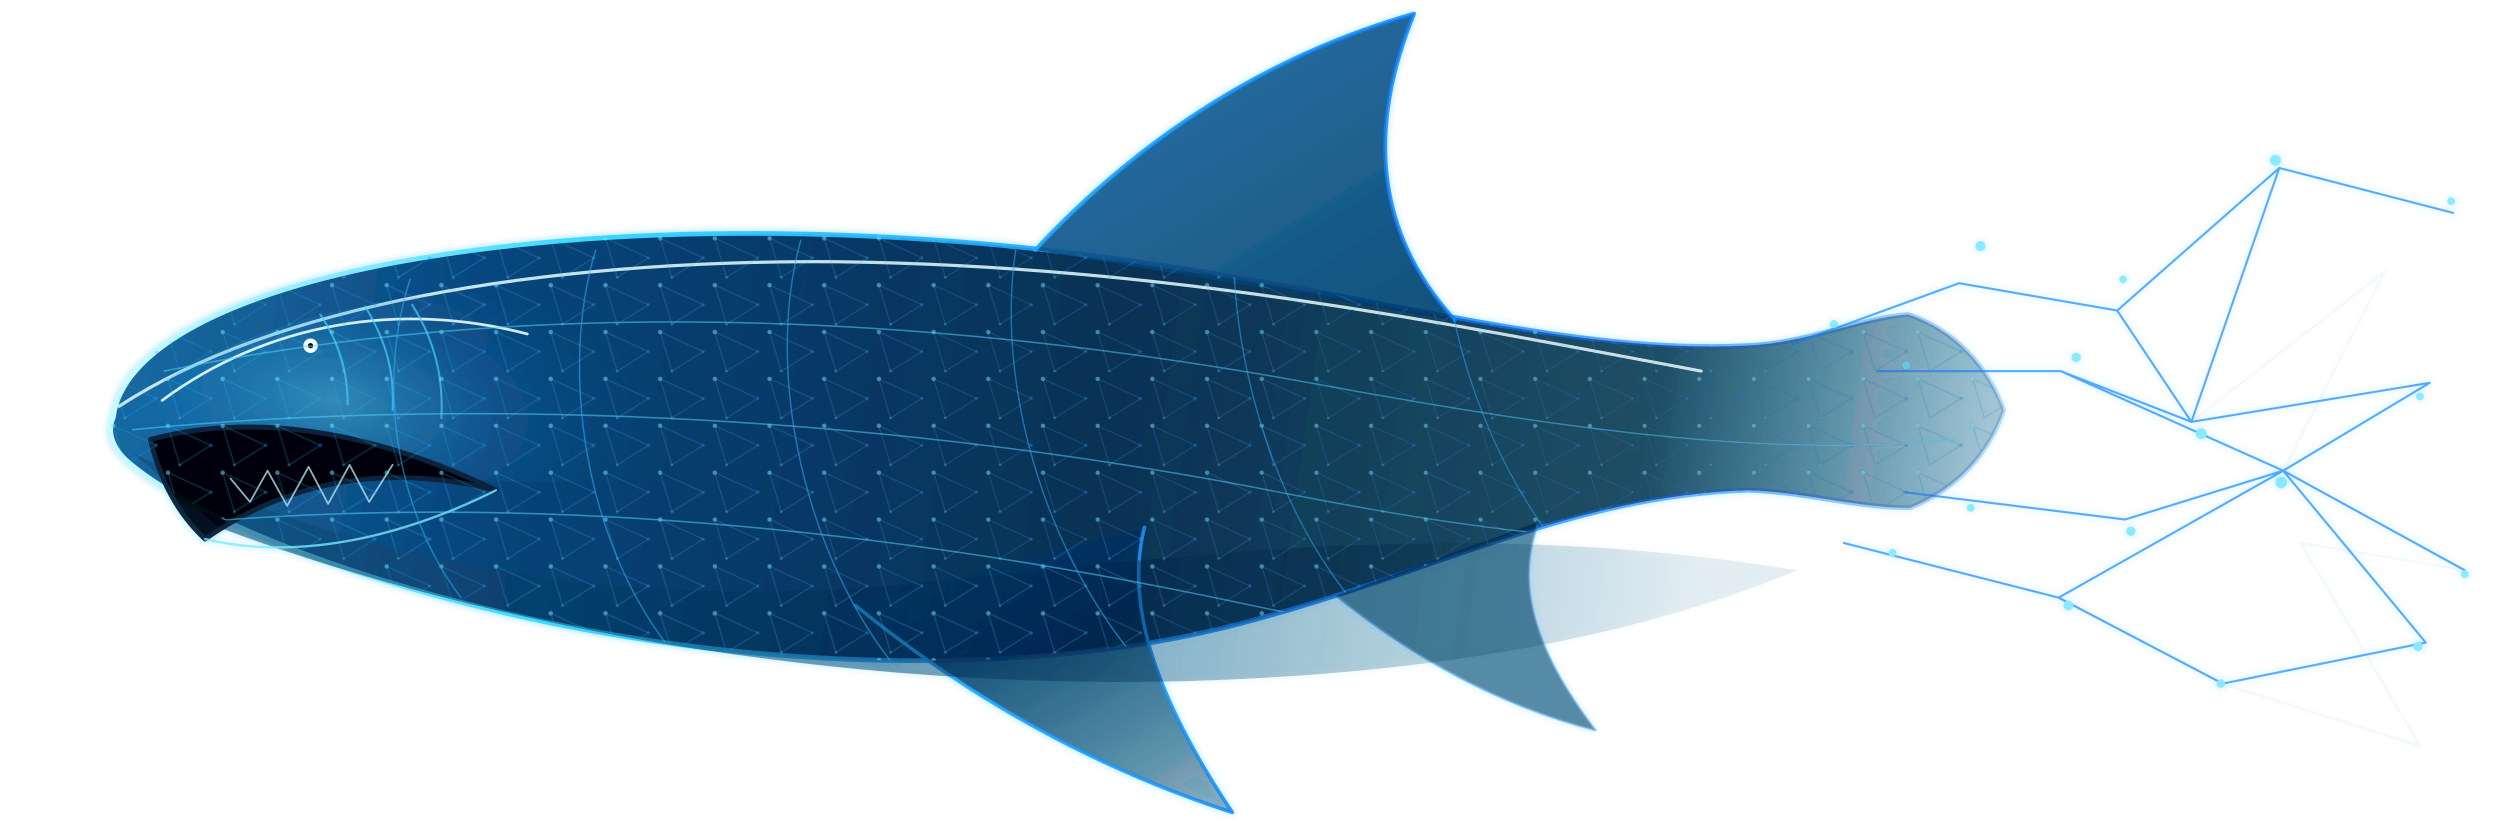
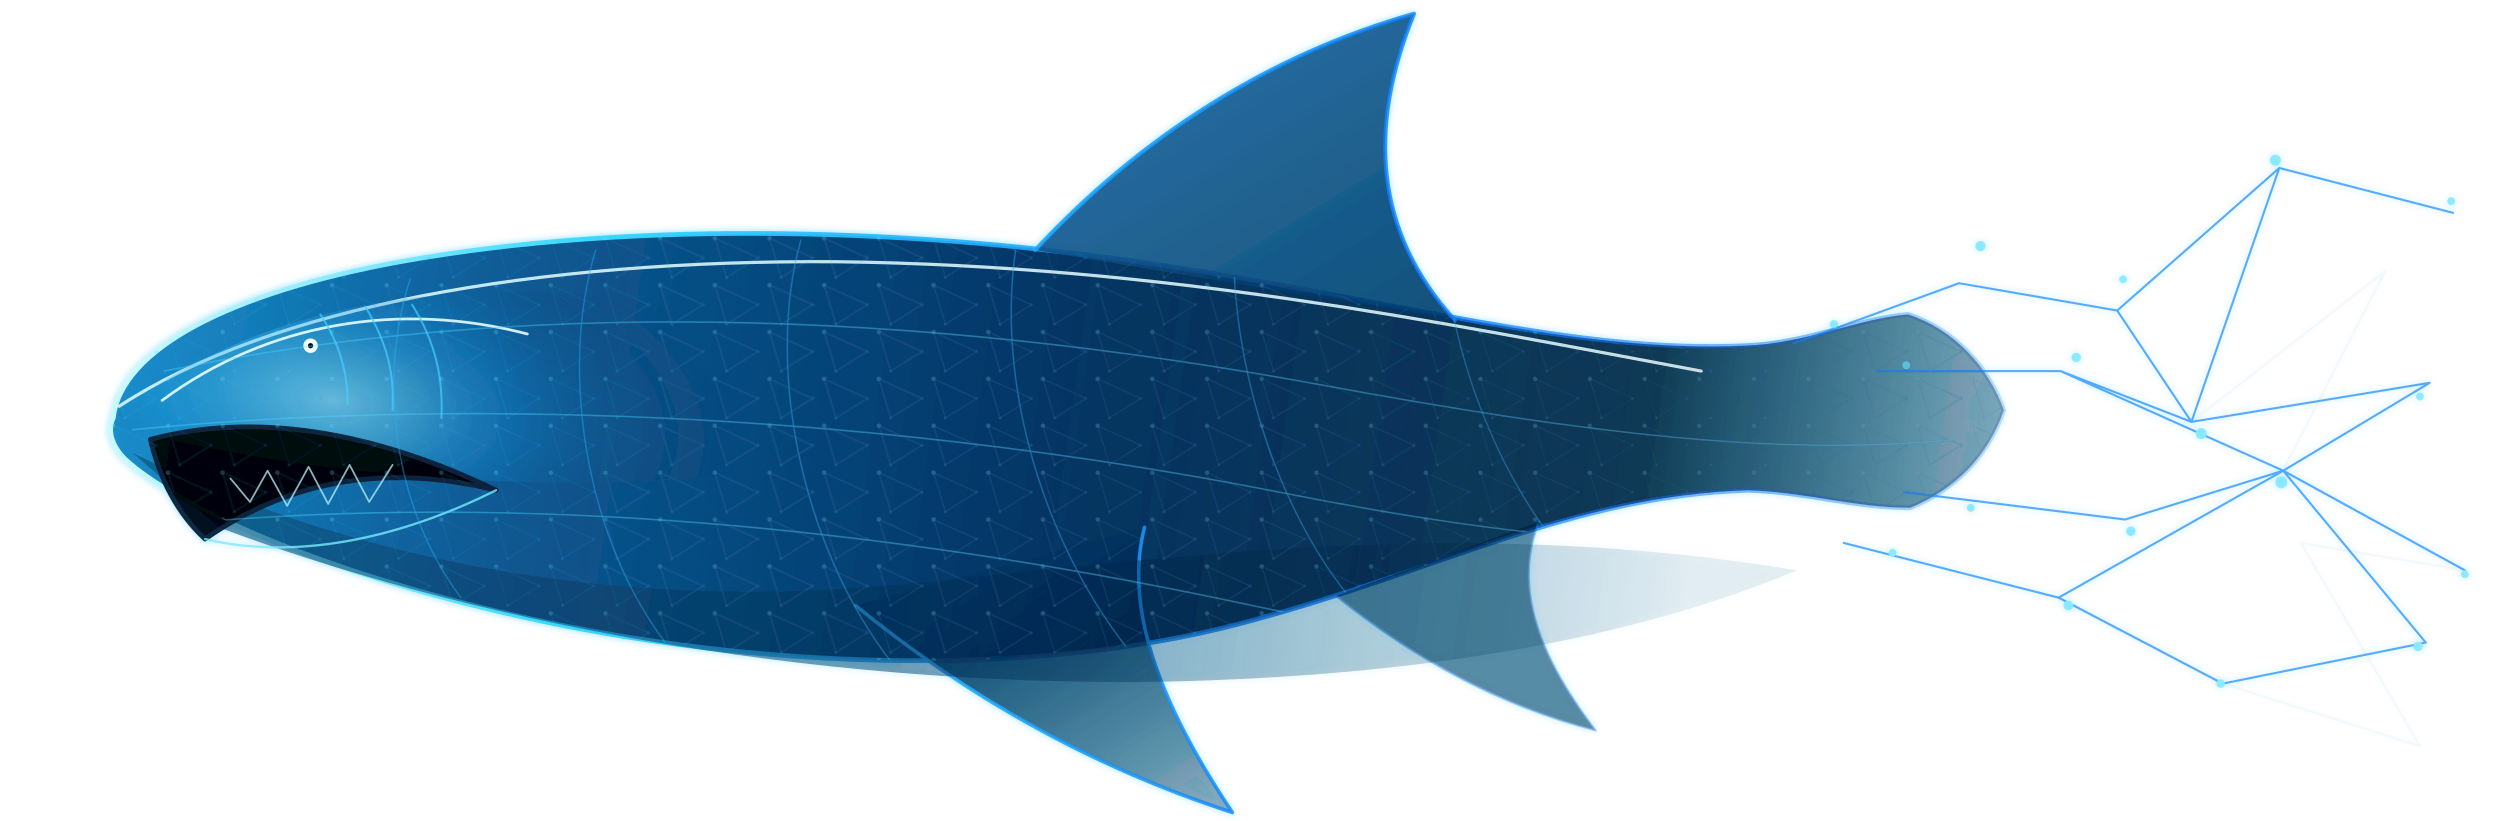
<svg xmlns="http://www.w3.org/2000/svg" width="1280" height="420" viewBox="0 0 1280 420" fill="none" role="img" aria-label="Tiburon atmosferico NeMeSiS">
  <defs>
    <linearGradient id="body-fill" x1="68" y1="176" x2="1055" y2="316" gradientUnits="userSpaceOnUse">
-       <stop stop-color="#0B5F9A" stop-opacity=".94" />
-       <stop offset=".2" stop-color="#043B72" stop-opacity=".96" />
-       <stop offset=".5" stop-color="#021C41" stop-opacity=".94" />
-       <stop offset=".78" stop-color="#010B22" stop-opacity=".82" />
-       <stop offset="1" stop-color="#00050F" stop-opacity=".12" />
+       <stop stop-color="#1689C8" stop-opacity=".98" />
+       <stop offset=".2" stop-color="#07548F" stop-opacity=".98" />
+       <stop offset=".5" stop-color="#052B59" stop-opacity=".97" />
+       <stop offset=".78" stop-color="#021431" stop-opacity=".9" />
+       <stop offset="1" stop-color="#000817" stop-opacity=".3" />
    </linearGradient>
    <linearGradient id="belly-fill" x1="105" y1="236" x2="860" y2="342" gradientUnits="userSpaceOnUse">
      <stop stop-color="#0B4F7A" stop-opacity=".72" />
      <stop offset=".48" stop-color="#052C55" stop-opacity=".58" />
      <stop offset="1" stop-color="#03142B" stop-opacity=".1" />
    </linearGradient>
    <linearGradient id="body-edge" x1="70" y1="170" x2="1080" y2="290" gradientUnits="userSpaceOnUse">
      <stop stop-color="#C7FAFF" />
      <stop offset=".22" stop-color="#3AD9FF" />
      <stop offset=".64" stop-color="#087EFF" stop-opacity=".8" />
      <stop offset="1" stop-color="#145DE2" stop-opacity=".08" />
    </linearGradient>
    <linearGradient id="fin-fill" x1="490" y1="40" x2="710" y2="404" gradientUnits="userSpaceOnUse">
      <stop stop-color="#0A619C" stop-opacity=".86" />
      <stop offset=".58" stop-color="#04315E" stop-opacity=".88" />
      <stop offset="1" stop-color="#010B1B" stop-opacity=".28" />
    </linearGradient>
    <radialGradient id="head-light" cx="0" cy="0" r="1" gradientTransform="translate(170 205) rotate(8) scale(215 110)" gradientUnits="userSpaceOnUse">
-       <stop stop-color="#6DE7FF" stop-opacity=".38" />
-       <stop offset=".4" stop-color="#1684CC" stop-opacity=".2" />
+       <stop stop-color="#A4F5FF" stop-opacity=".56" />
+       <stop offset=".4" stop-color="#27A5E8" stop-opacity=".3" />
      <stop offset="1" stop-color="#031530" stop-opacity="0" />
    </radialGradient>
    <pattern id="data-mesh" width="28" height="24" patternUnits="userSpaceOnUse">
      <circle cx="2" cy="2" r="1.15" fill="#78EBFF" opacity=".62" />
      <circle cx="24" cy="12" r=".85" fill="#168FFF" opacity=".48" />
      <circle cx="8" cy="22" r=".72" fill="#65DFFF" opacity=".38" />
      <path d="M2 2L24 12L8 22L2 2" stroke="#2CBFFF" stroke-width=".55" opacity=".3" />
    </pattern>
    <path id="body-shape" d="M58 214C62 179 117 150 205 134C327 112 474 117 596 136C716 154 806 181 893 177C925 176 951 163 977 161C1001 169 1018 188 1026 210C1018 233 1002 250 978 260C950 260 925 252 895 251C804 254 738 292 636 319C527 348 385 342 268 316C160 292 89 258 64 235C57 228 55 220 58 214Z" />
    <clipPath id="body-clip">
      <use href="#body-shape" />
    </clipPath>
    <filter id="shark-glow" x="-9%" y="-28%" width="124%" height="164%">
      <feGaussianBlur in="SourceGraphic" stdDeviation="2" result="blur" />
      <feColorMatrix in="blur" type="matrix" values="0 0 0 0 .01 0 0 0 0 .48 0 0 0 0 1 0 0 0 .42 0" result="blue" />
      <feMerge>
        <feMergeNode in="blue" />
        <feMergeNode in="SourceGraphic" />
      </feMerge>
    </filter>
  </defs>
  <g filter="url(#shark-glow)" stroke-linecap="round" stroke-linejoin="round">
    <use href="#body-shape" fill="url(#body-fill)" stroke="url(#body-edge)" stroke-width="2.4" />
    <path d="M530 128C584 70 650 28 724 7C700 66 704 119 745 164" fill="url(#fin-fill)" stroke="url(#body-edge)" stroke-width="2" />
    <path d="M438 310C493 355 557 392 631 416C591 356 576 309 586 270" fill="url(#fin-fill)" stroke="url(#body-edge)" stroke-width="1.8" />
    <path d="M684 305C724 337 767 361 817 374C784 331 776 297 788 267" fill="#021936" stroke="url(#body-edge)" stroke-width="1.15" opacity=".56" />
    <path d="M61 208C139 157 274 133 428 134C596 136 737 165 871 190" stroke="#E0FDFF" stroke-width="1.65" opacity=".86" />
    <path d="M68 232C185 289 319 313 464 299C622 283 755 265 920 292C836 327 730 346 597 349C410 352 234 316 112 270Z" fill="url(#belly-fill)" opacity=".86" />
    <path d="M61 211C121 164 205 143 306 151C383 157 449 181 511 221C363 257 201 255 62 219Z" fill="url(#head-light)" />
    <path d="M77 225C129 211 190 220 254 251C201 238 151 244 105 276C91 263 82 246 77 225Z" fill="#00040C" stroke="#09233A" stroke-width="2.5" opacity=".98" />
    <path d="M105 276C151 287 204 276 254 251" stroke="#79EAFF" stroke-width="1.2" opacity=".8" />
    <path d="M83 205C137 165 205 154 270 171" stroke="#E5FEFF" stroke-width="1.4" opacity=".9" />
    <path d="M164 161C174 176 178 191 178 207M187 157C198 175 202 191 201 210M211 156C223 175 227 194 226 214" stroke="#43CEFF" stroke-width="1.05" opacity=".7" />
    <circle cx="159" cy="177" r="3.7" fill="#F7FFFF" />
    <circle cx="159" cy="177" r="1.35" fill="#00030A" />
    <path d="M118 245L128 257L137 241L147 259L158 239L168 258L179 238L189 257L201 238" stroke="#C5F8FF" stroke-width=".9" opacity=".72" />
-     <g clip-path="url(#body-clip)" opacity=".9">
-       <rect x="55" y="108" width="985" height="255" fill="url(#data-mesh)" opacity=".88" />
+     <g clip-path="url(#body-clip)" opacity=".68">
+       <rect x="55" y="108" width="985" height="255" fill="url(#data-mesh)" opacity=".52" />
      <path d="M84 190C265 153 464 158 676 197C812 222 911 234 1001 225M68 220C251 202 462 214 655 252C781 277 881 286 972 270M105 267C287 252 473 274 641 310C748 333 836 334 908 318" stroke="#50D8FF" stroke-width=".8" opacity=".58" />
      <path d="M210 143C193 195 202 261 236 306M305 128C286 190 300 278 343 332M410 123C391 191 412 287 462 346M520 128C509 203 539 294 592 349M632 142C636 216 670 300 724 337M744 161C757 224 792 290 842 319" stroke="#2AB7FF" stroke-width=".74" opacity=".58" />
    </g>
    <g opacity=".68">
      <path d="M918 176L1003 145L1084 159L1167 86L1256 109M961 190L1055 190L1122 216L1244 196M975 252L1088 266L1169 241L1262 292M944 278L1054 306L1138 350L1242 329M1084 159L1122 216L1167 86M1055 190L1169 241L1244 196M1054 306L1169 241L1242 329" stroke="#1786FF" stroke-width="1.08" />
      <path d="M1122 216L1221 139L1169 241L1262 292L1178 278L1239 382L1138 350L1054 306" stroke="url(#body-edge)" stroke-width="1.45" opacity=".68" />
      <g fill="#62E4FF">
        <circle cx="939" cy="166" r="2.1" />
        <circle cx="1014" cy="126" r="2.6" />
        <circle cx="1087" cy="143" r="2" />
        <circle cx="1165" cy="82" r="2.8" />
        <circle cx="1255" cy="103" r="2" />
        <circle cx="976" cy="187" r="2.1" />
        <circle cx="1063" cy="183" r="2.4" />
        <circle cx="1127" cy="222" r="2.8" />
        <circle cx="1239" cy="203" r="2" />
        <circle cx="1009" cy="260" r="2" />
        <circle cx="1091" cy="272" r="2.4" />
        <circle cx="1168" cy="247" r="3" />
        <circle cx="1262" cy="294" r="2" />
        <circle cx="969" cy="283" r="2" />
        <circle cx="1059" cy="310" r="2.5" />
        <circle cx="1137" cy="350" r="2.2" />
        <circle cx="1238" cy="331" r="2.4" />
      </g>
    </g>
  </g>
</svg>
